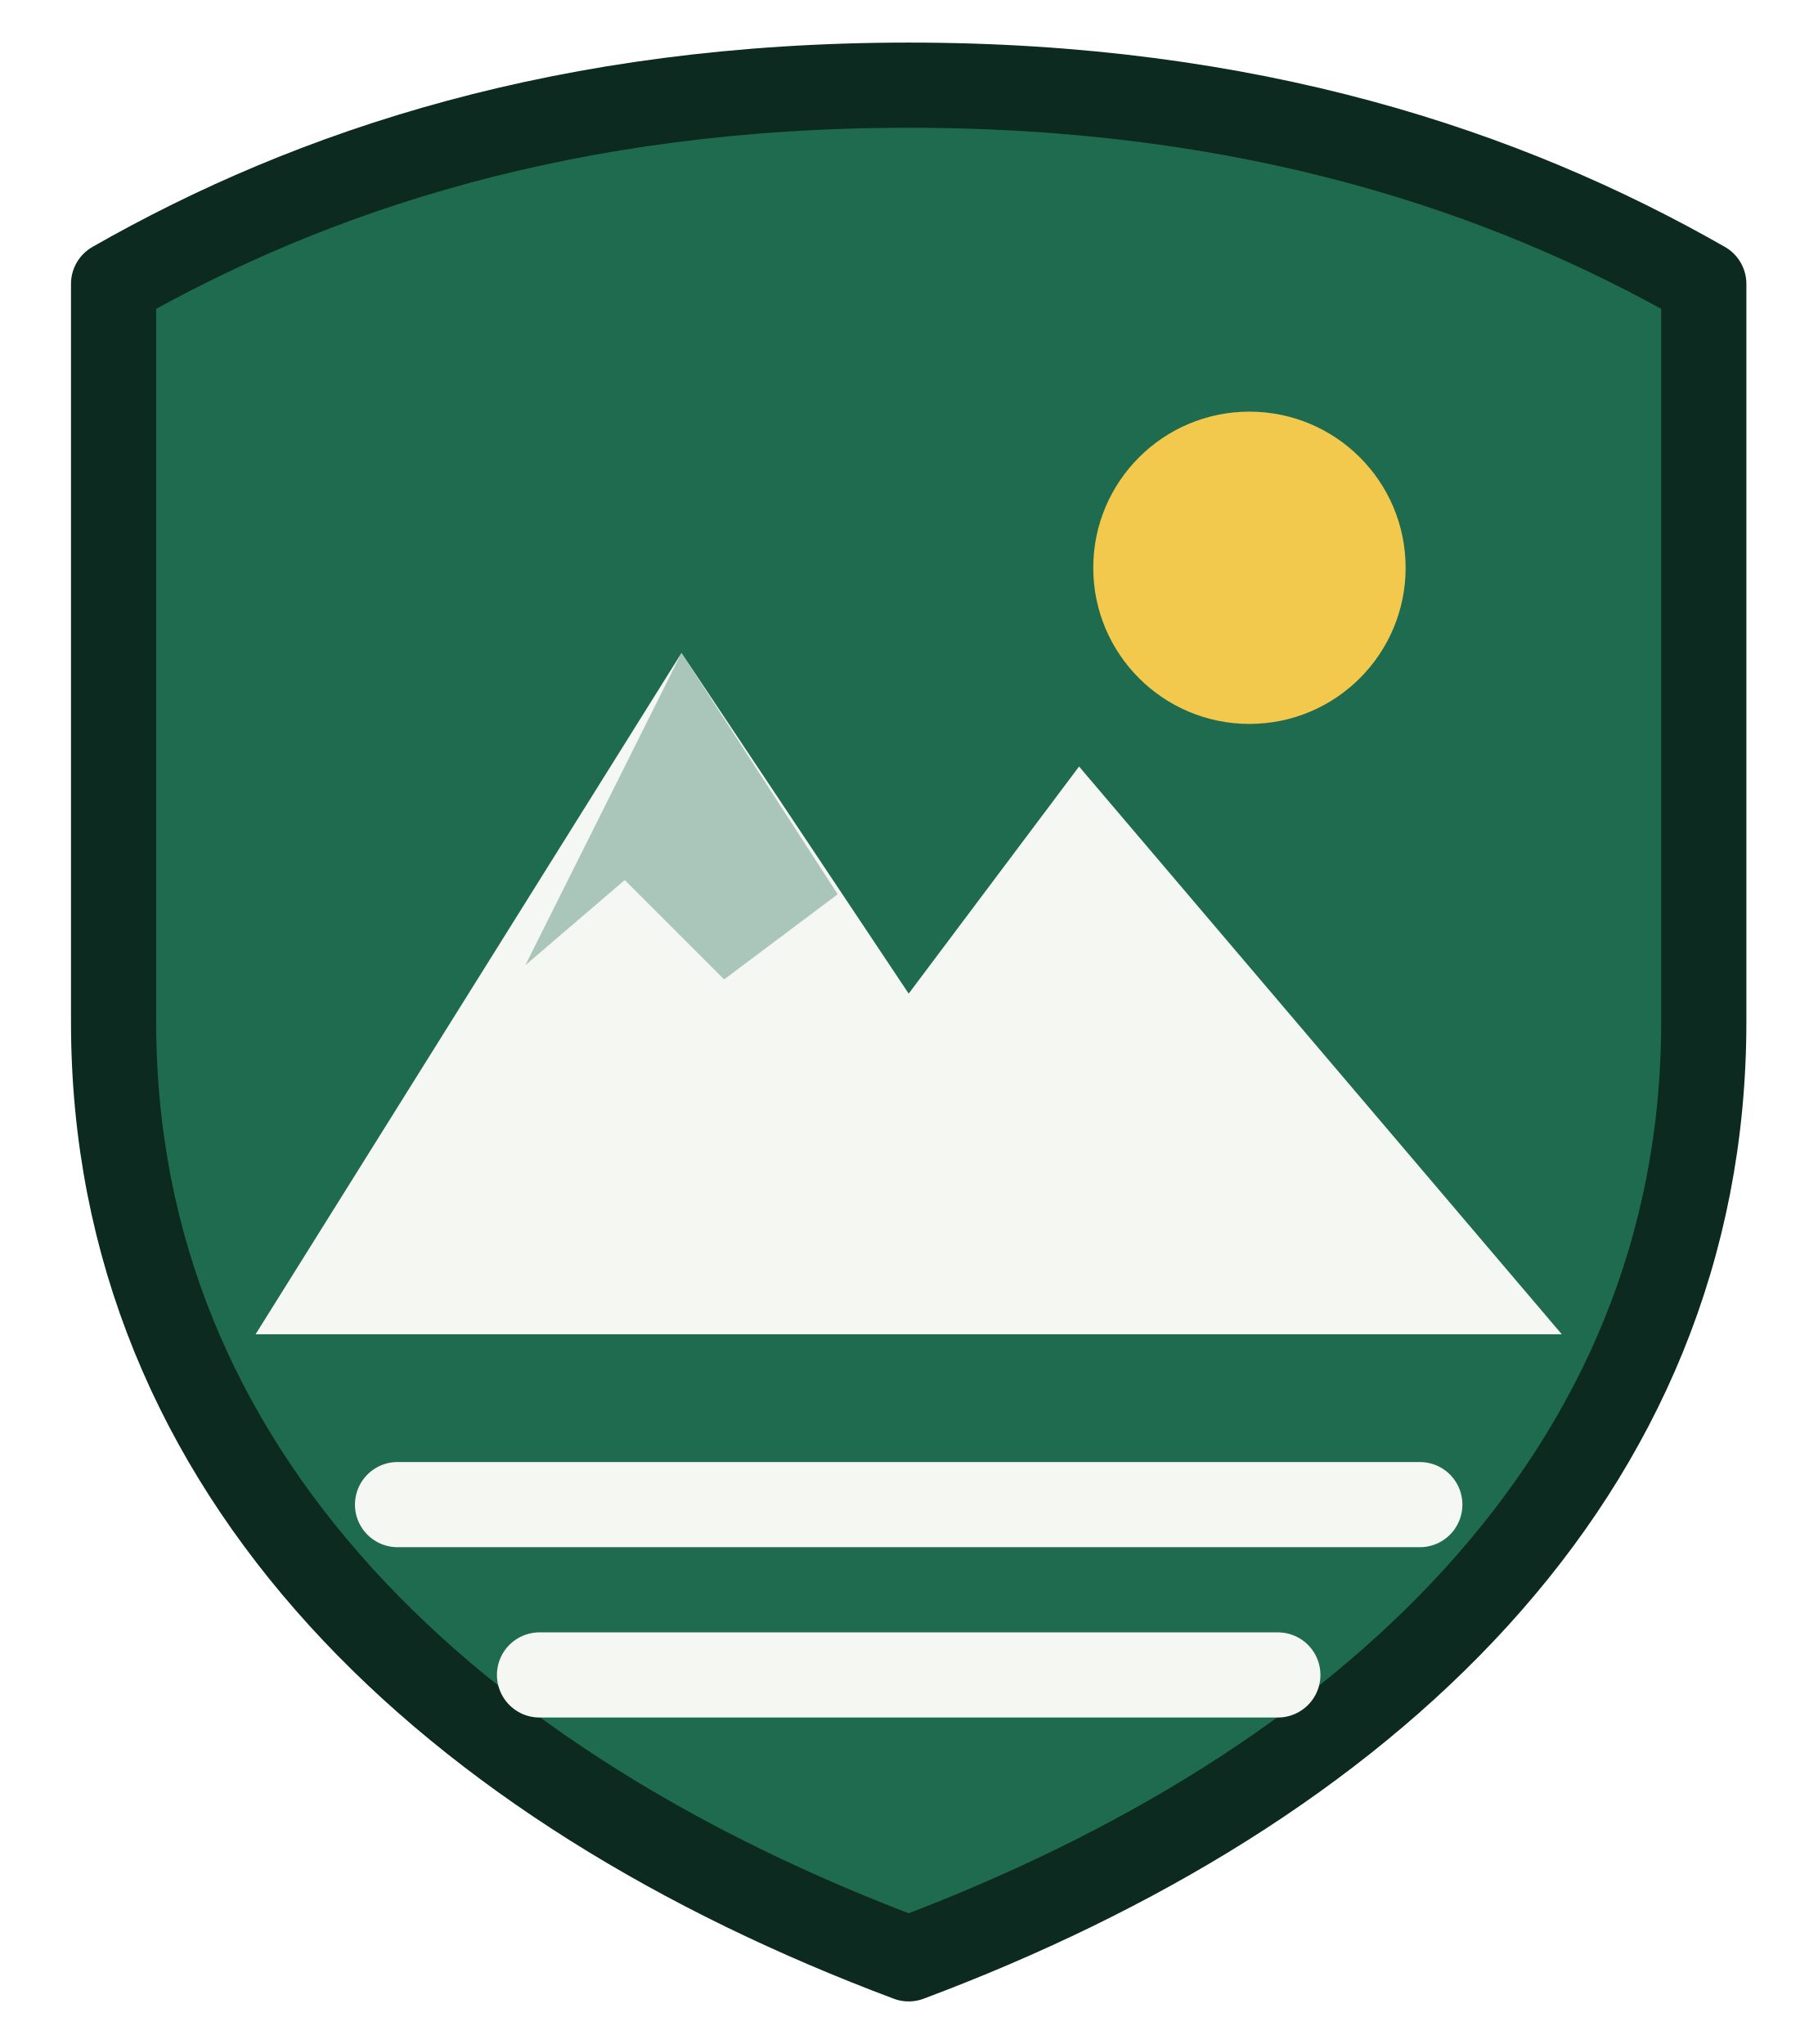
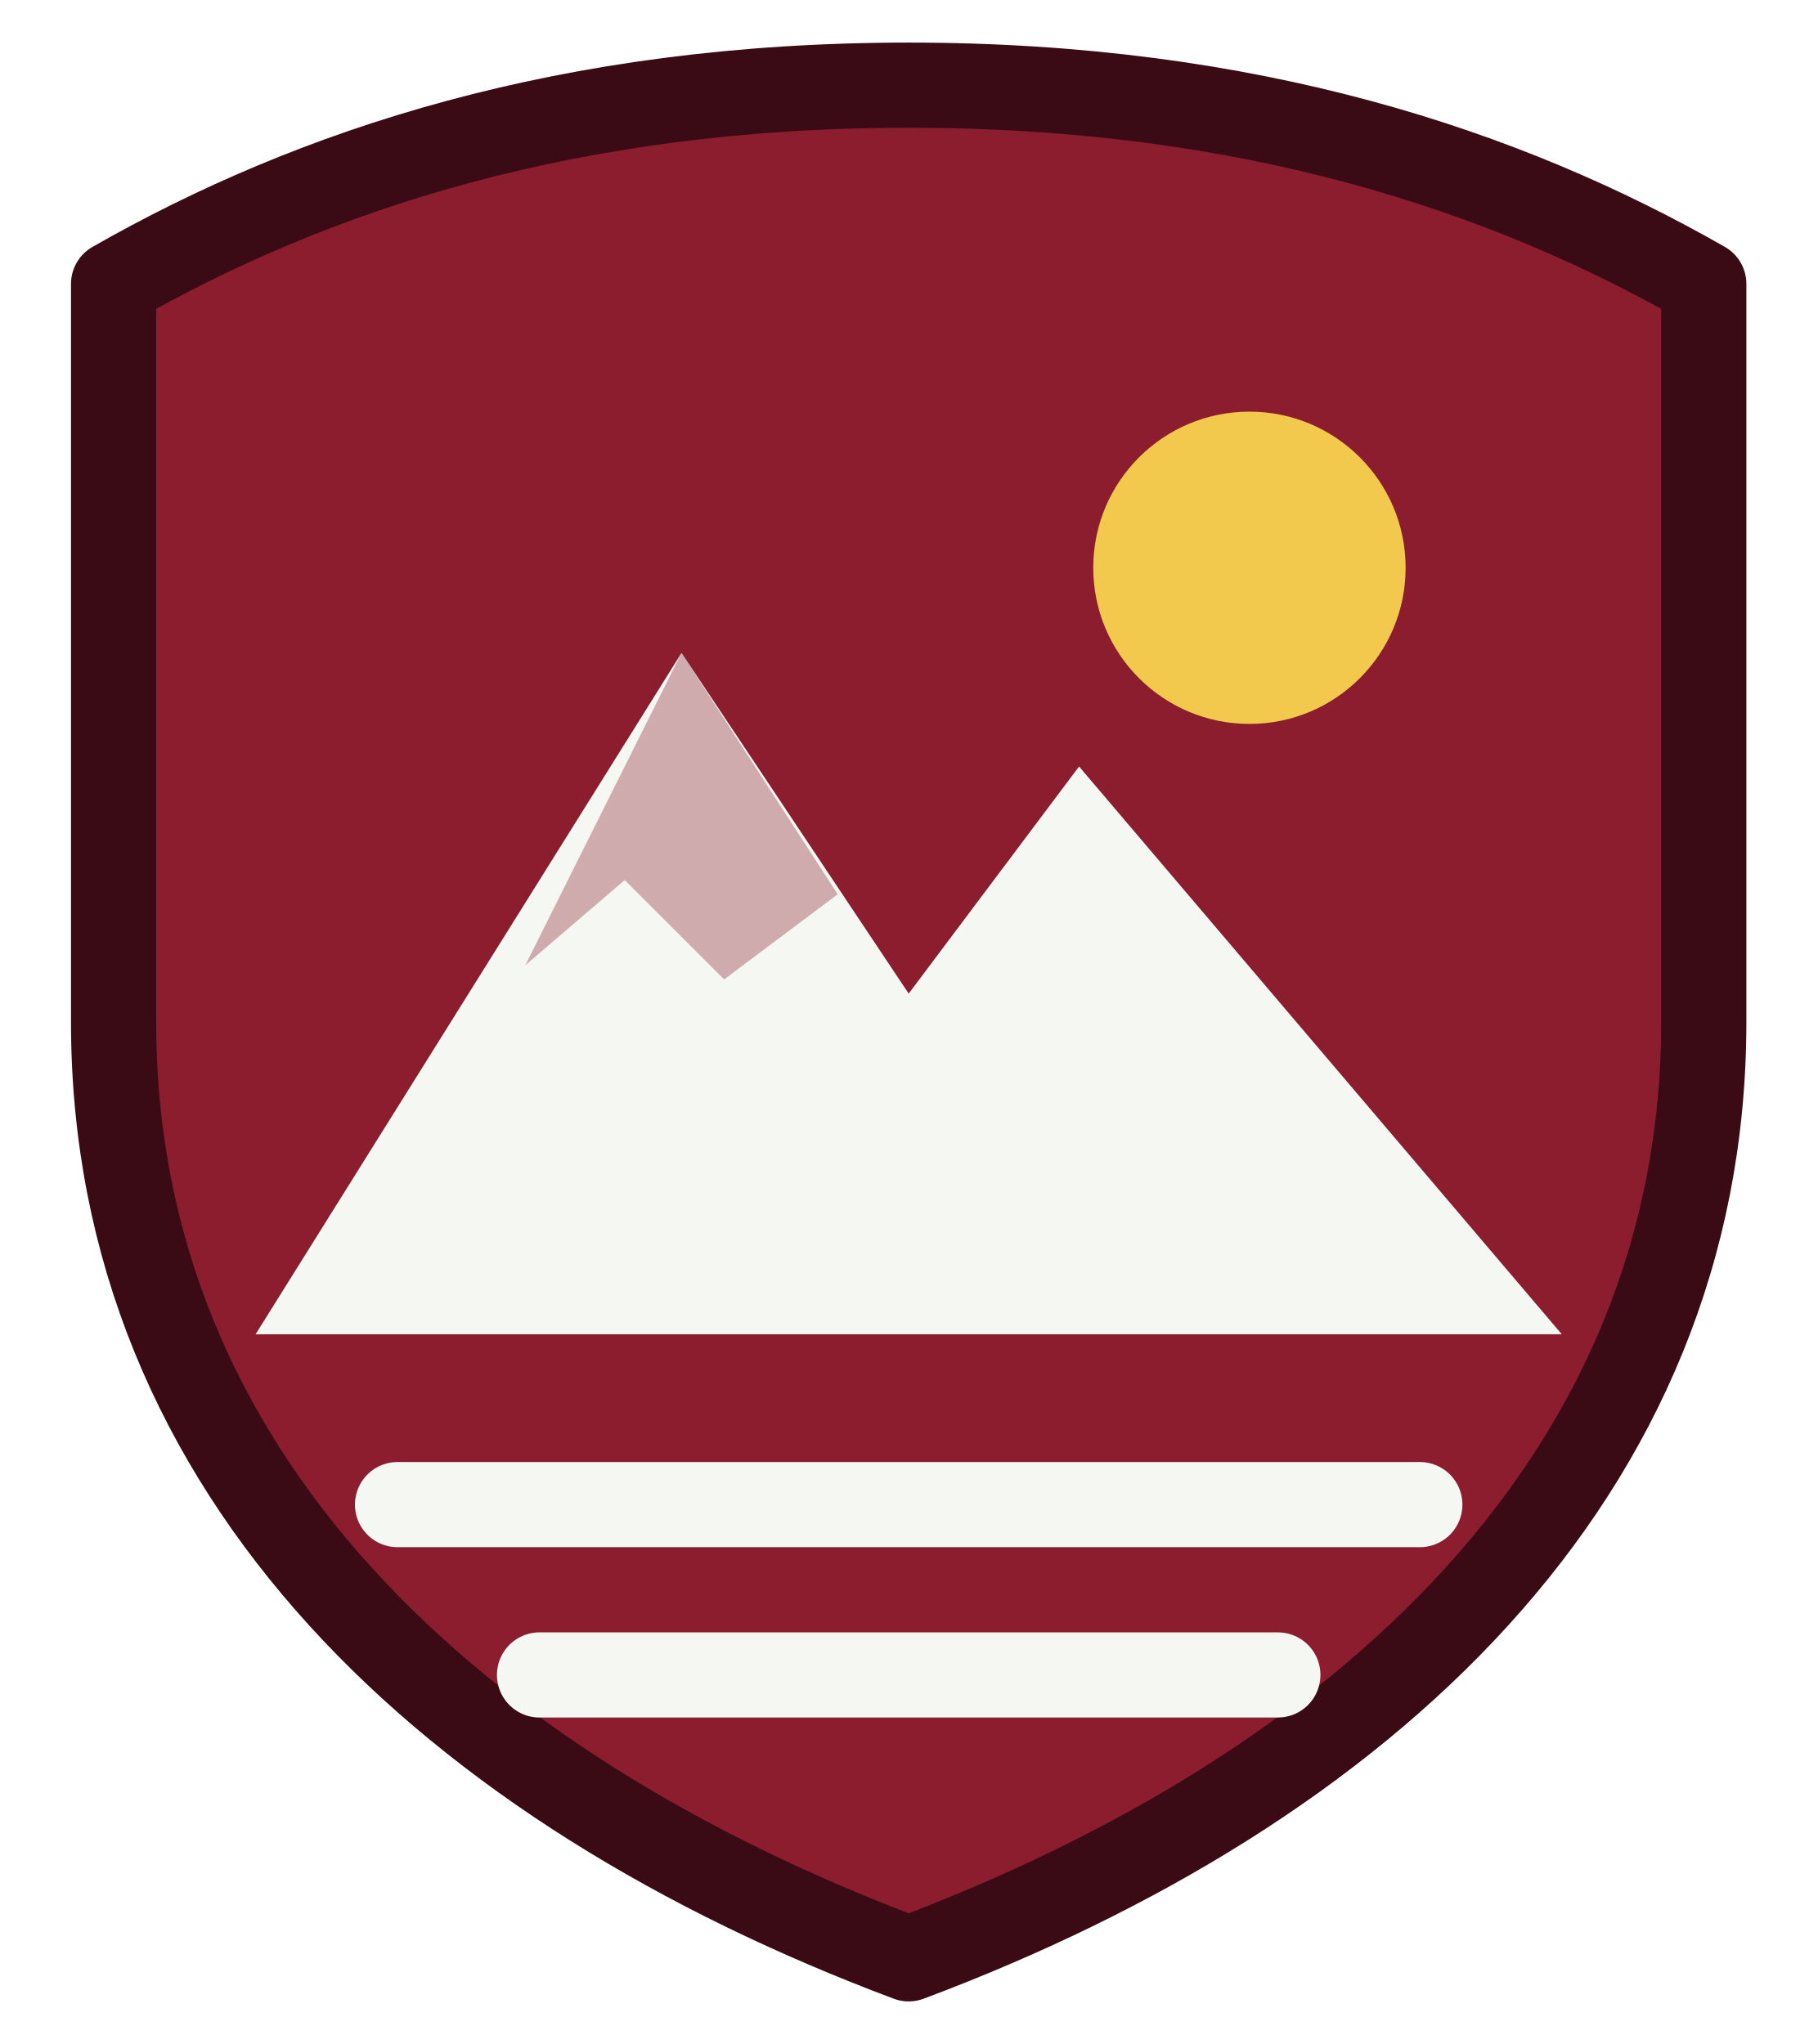
<svg xmlns="http://www.w3.org/2000/svg" viewBox="0 0 64 72" width="256" height="288">
-   <path d="M32 3c12 0 21 3 28 7v26c0 16-12 27-28 33C16 63 4 52 4 36V10c7-4 16-7 28-7Z" fill="#1F6B4F" />
-   <path d="M32 3c12 0 21 3 28 7v26c0 16-12 27-28 33C16 63 4 52 4 36V10c7-4 16-7 28-7Z" fill="none" stroke="#0C2A1F" stroke-width="3" stroke-linejoin="round" />
+   <path d="M32 3c12 0 21 3 28 7v26c0 16-12 27-28 33C16 63 4 52 4 36V10c7-4 16-7 28-7Z" fill="#8C1D2F" />
+   <path d="M32 3c12 0 21 3 28 7v26c0 16-12 27-28 33C16 63 4 52 4 36V10c7-4 16-7 28-7Z" fill="none" stroke="#3A0B14" stroke-width="3" stroke-linejoin="round" />
  <circle cx="44" cy="20" r="5.5" fill="#F2C94C" />
  <path d="M9 47 24 23l8 12 6-8 17 20Z" fill="#F4F7F2" />
-   <path d="M24 23l5.5 8.5-4 3-3.5-3.5-3.5 3Z" fill="#1F6B4F" opacity=".35" />
+   <path d="M24 23l5.5 8.5-4 3-3.5-3.5-3.5 3Z" fill="#8C1D2F" opacity=".35" />
  <path d="M14 53h36M19 59h26" stroke="#F4F7F2" stroke-width="3" stroke-linecap="round" />
</svg>
